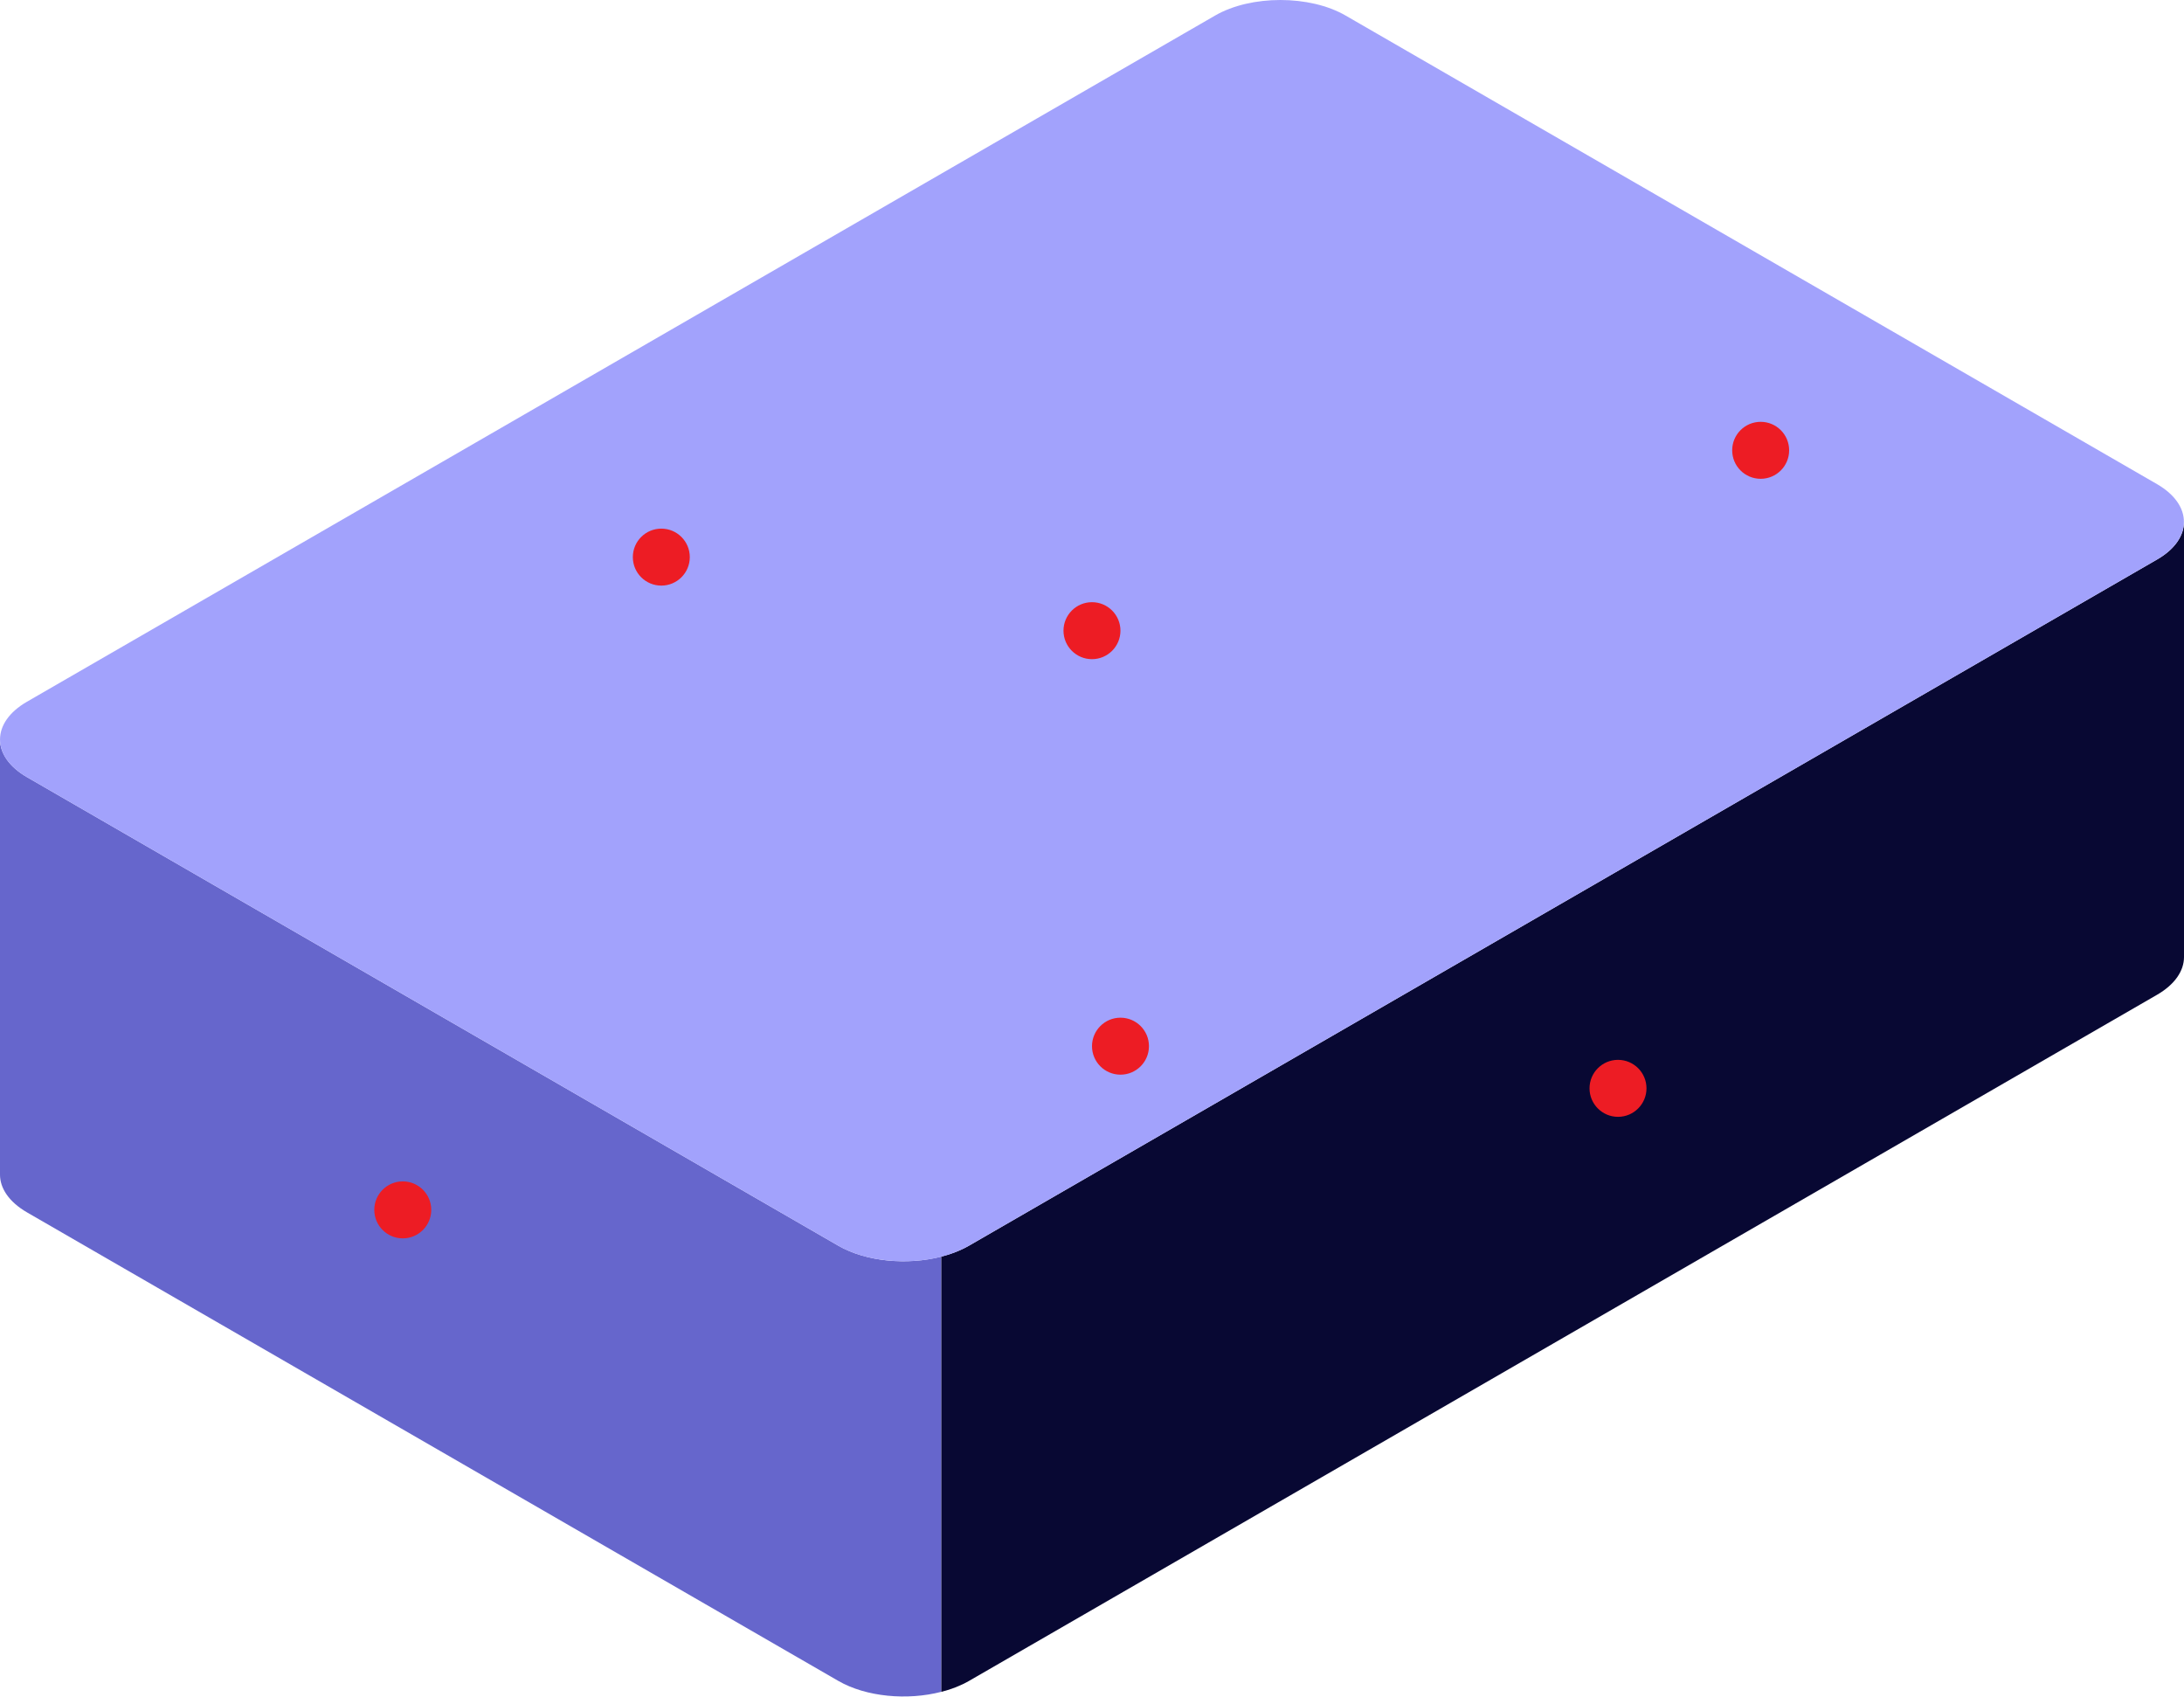
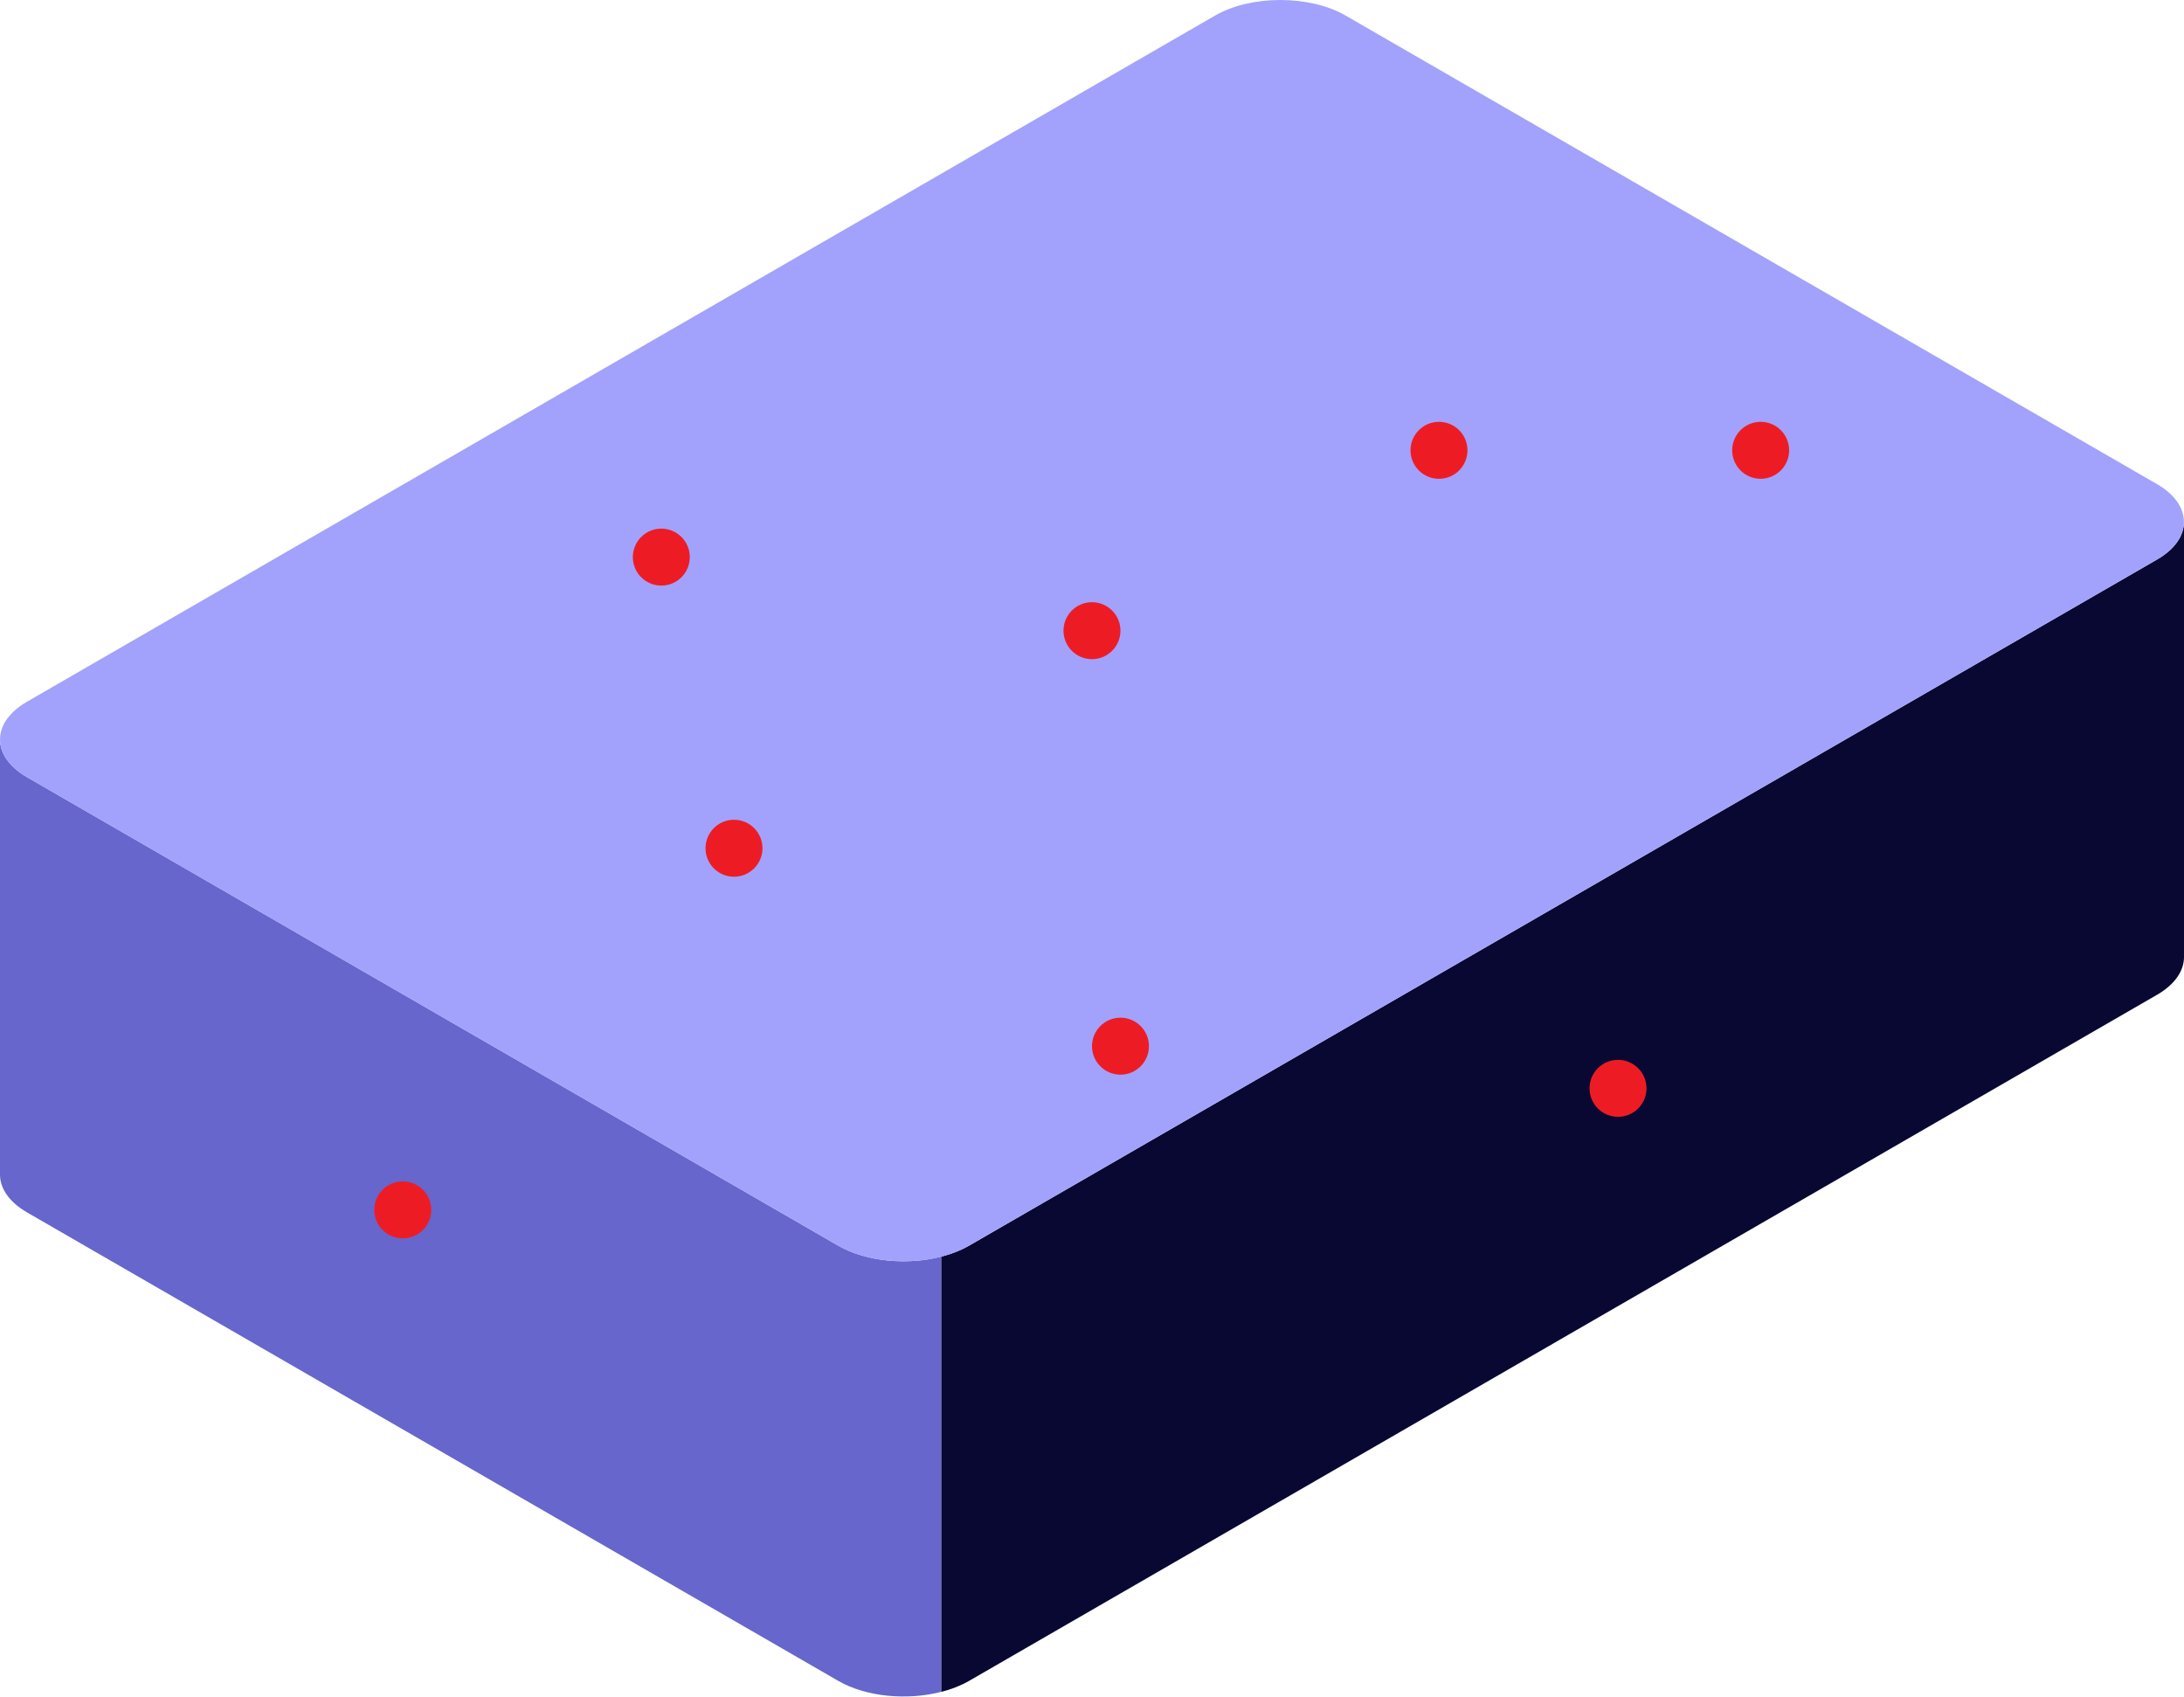
<svg xmlns="http://www.w3.org/2000/svg" width="76.684mm" height="59.55mm" viewBox="0 0 76.684 59.55" version="1.1" id="svg1">
  <defs id="defs1" />
  <path class="cls-1" d="M 33.052,44.109 V 59.386 c -1.191,0.31 -2.641,0.18 -3.614,-0.381 L 0.947,42.556 C 0.318,42.191 0,41.712 0,41.233 V 25.956 c 0,0.479 0.318,0.96 0.947,1.323 l 28.49,16.449 c 0.974,0.561 2.424,0.691 3.614,0.381 z" id="path5" style="fill:#6666cc;stroke-width:0.265" />
  <path class="cls-2" d="m 76.684,18.318 v 15.277 c 0,0.479 -0.315,0.958 -0.945,1.323 l -41.719,24.088 c -0.288,0.164 -0.616,0.294 -0.968,0.381 V 44.109 c 0.352,-0.087 0.68,-0.217 0.968,-0.381 l 41.719,-24.088 c 0.63,-0.362 0.945,-0.841 0.945,-1.323 z" id="path6" style="fill:#080833;stroke-width:0.265" />
  <path class="cls-4" d="m 0.945,24.633 c -1.259,0.728 -1.259,1.918 0,2.646 l 28.49,16.449 c 1.259,0.728 3.323,0.728 4.583,0 l 41.719,-24.088 c 1.259,-0.728 1.259,-1.918 0,-2.646 L 47.247,0.546 c -1.259,-0.728 -3.323,-0.728 -4.583,0 z" id="path7" style="fill:#a2a2fc;stroke-width:0.265" />
  <circle class="cls-3" cx="38.341" cy="22.138" id="attach-top" style="fill:#ed1c24;stroke-width:0.265" r="1" />
  <circle class="cls-3" cx="56.811" cy="38.203" id="attach-front-right" style="fill:#ed1c24;stroke-width:0.265" r="1" />
  <circle class="cls-3" cx="14.142" cy="42.469" id="attach-front-left" style="fill:#ed1c24;stroke-width:0.265" r="1" />
  <circle class="cls-3" cx="39.342" cy="36.723" id="attach-bottom" style="fill:#ed1c24;stroke-width:0.265" r="1" />
  <circle class="cls-3" cx="23.22" cy="19.556" id="attach-back-left" style="fill:#ed1c24;stroke-width:0.265" r="1" />
  <circle class="cls-3" cx="61.82" cy="15.807" id="attach-back-right" style="fill:#ed1c24;stroke-width:0.265" r="1" />
+   <circle class="cls-3" cx="25.772" cy="29.775" id="attach-top-left" style="fill:#ed1c24;stroke-width:0.265" r="1" />
+   <circle class="cls-3" cx="50.525" cy="15.807" id="attach-top-right" style="fill:#ed1c24;stroke-width:0.265" r="1" />
</svg>
